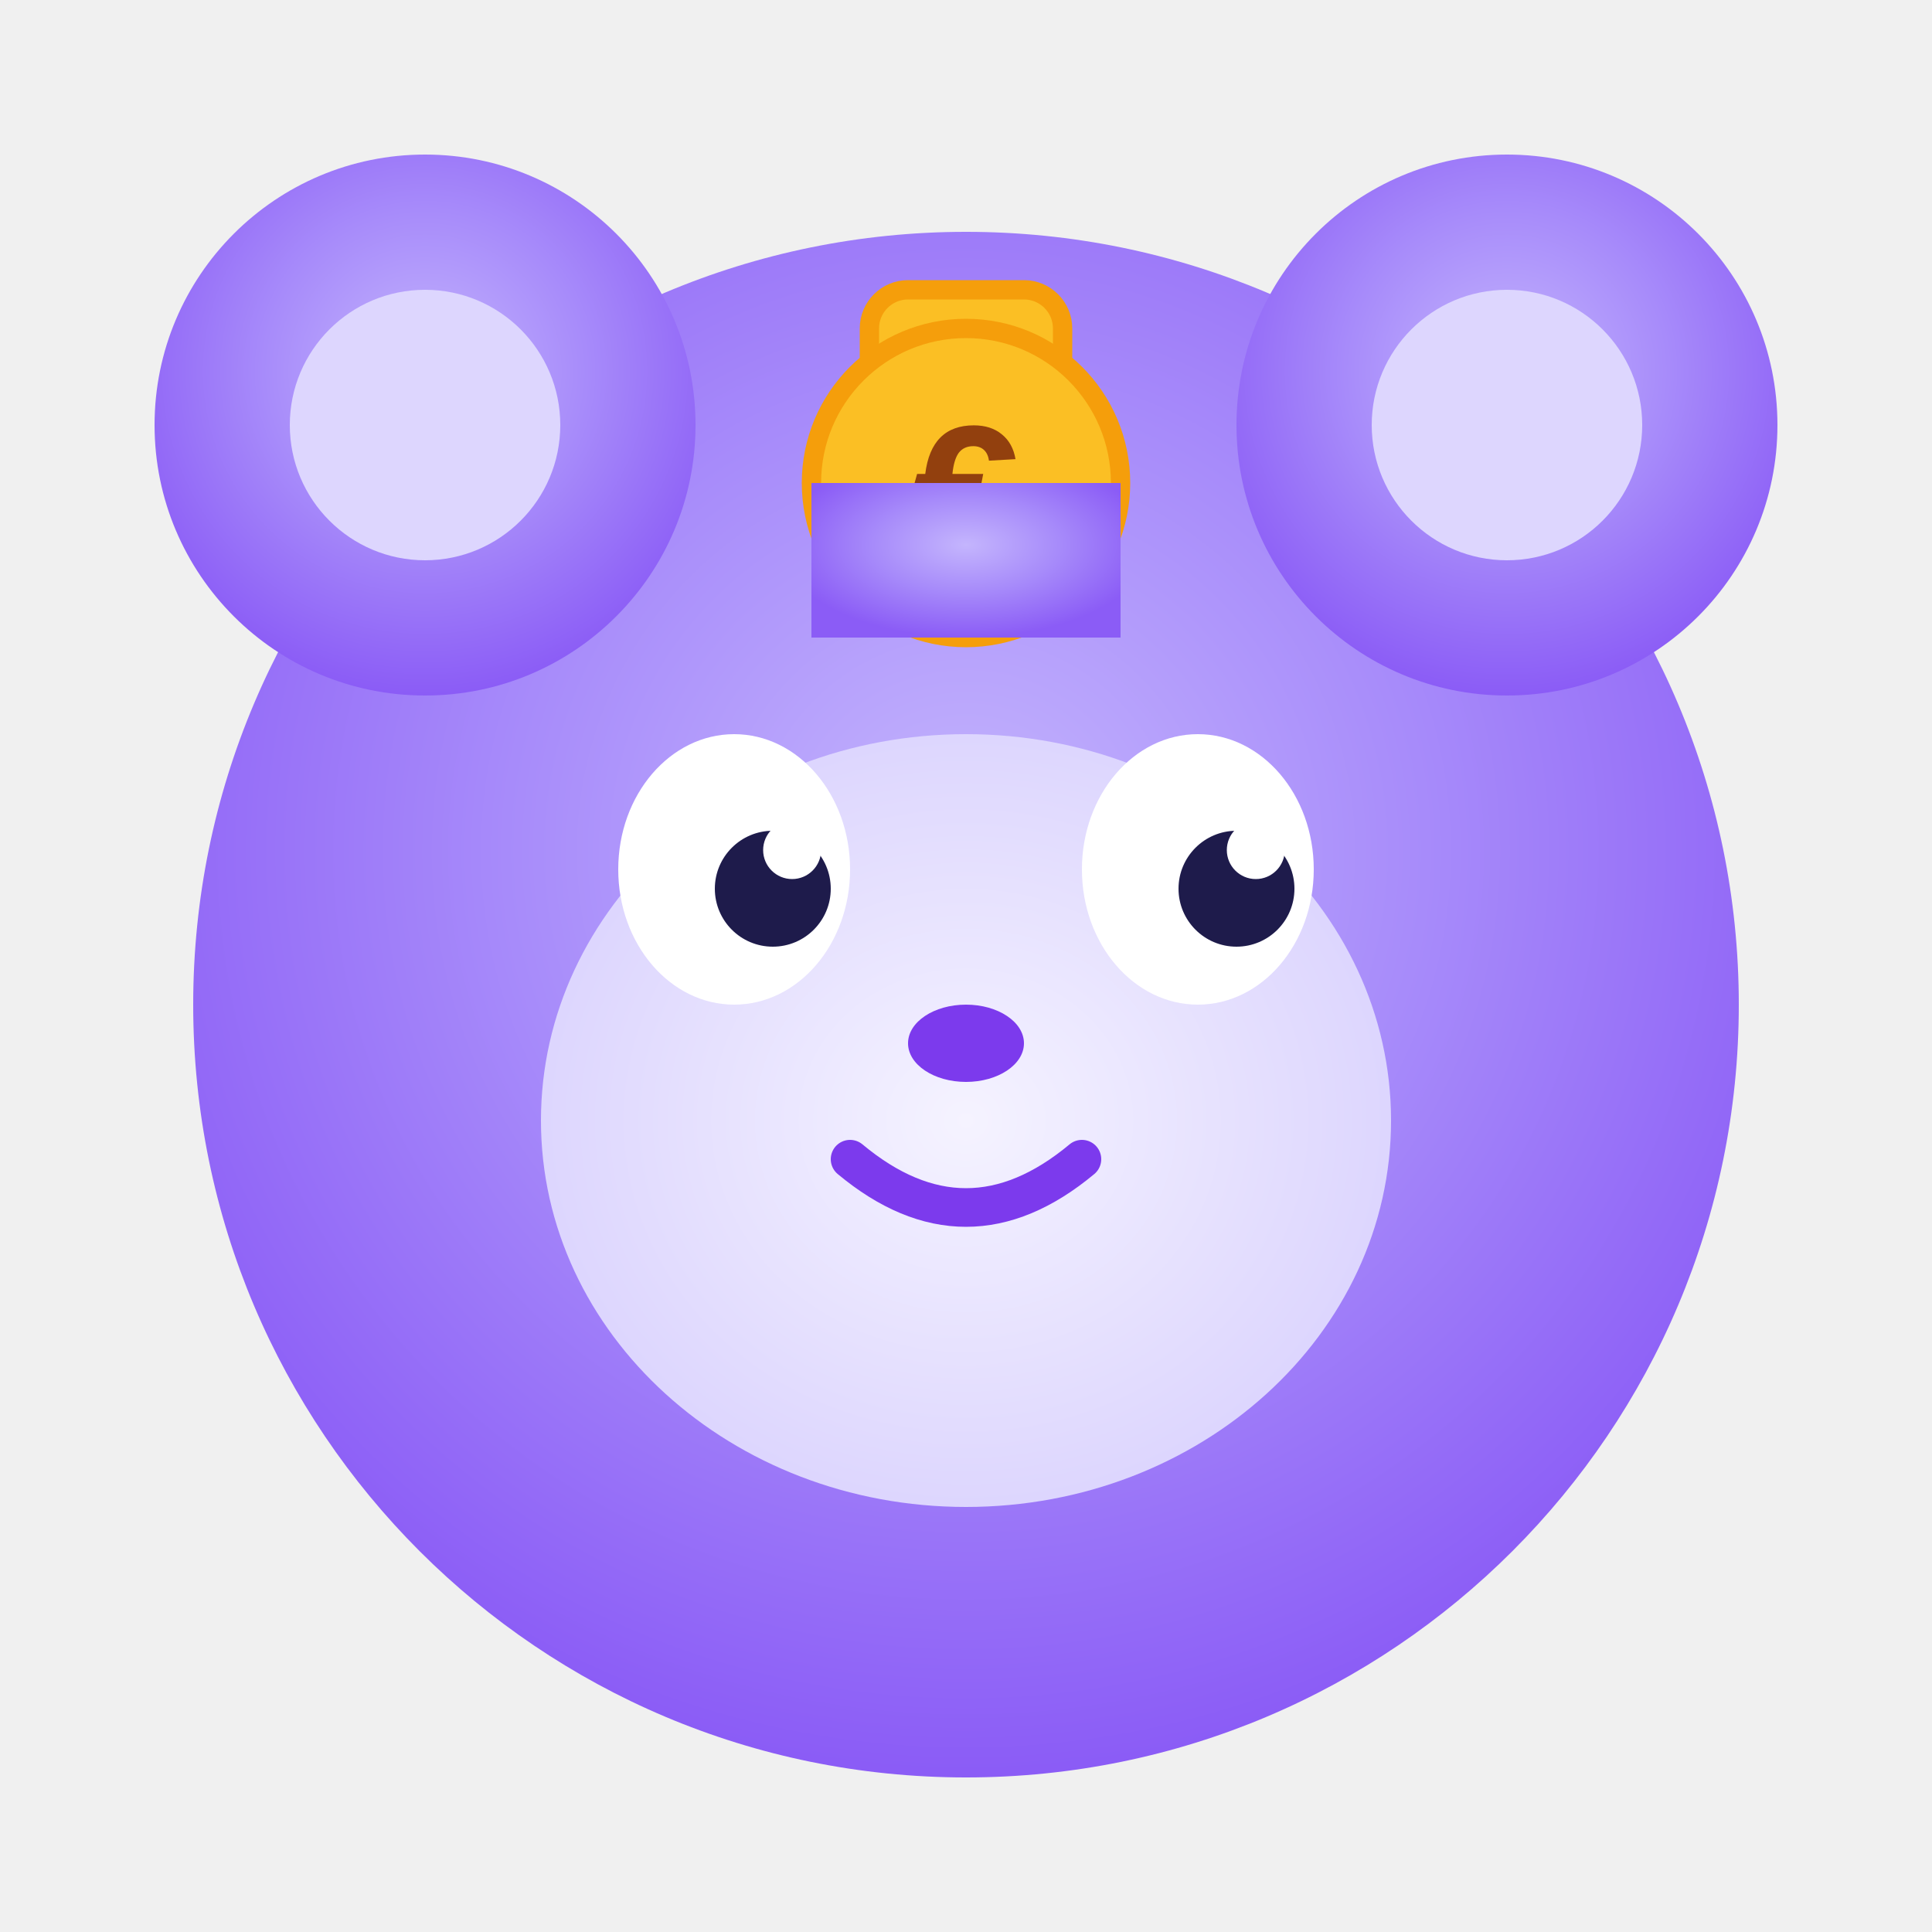
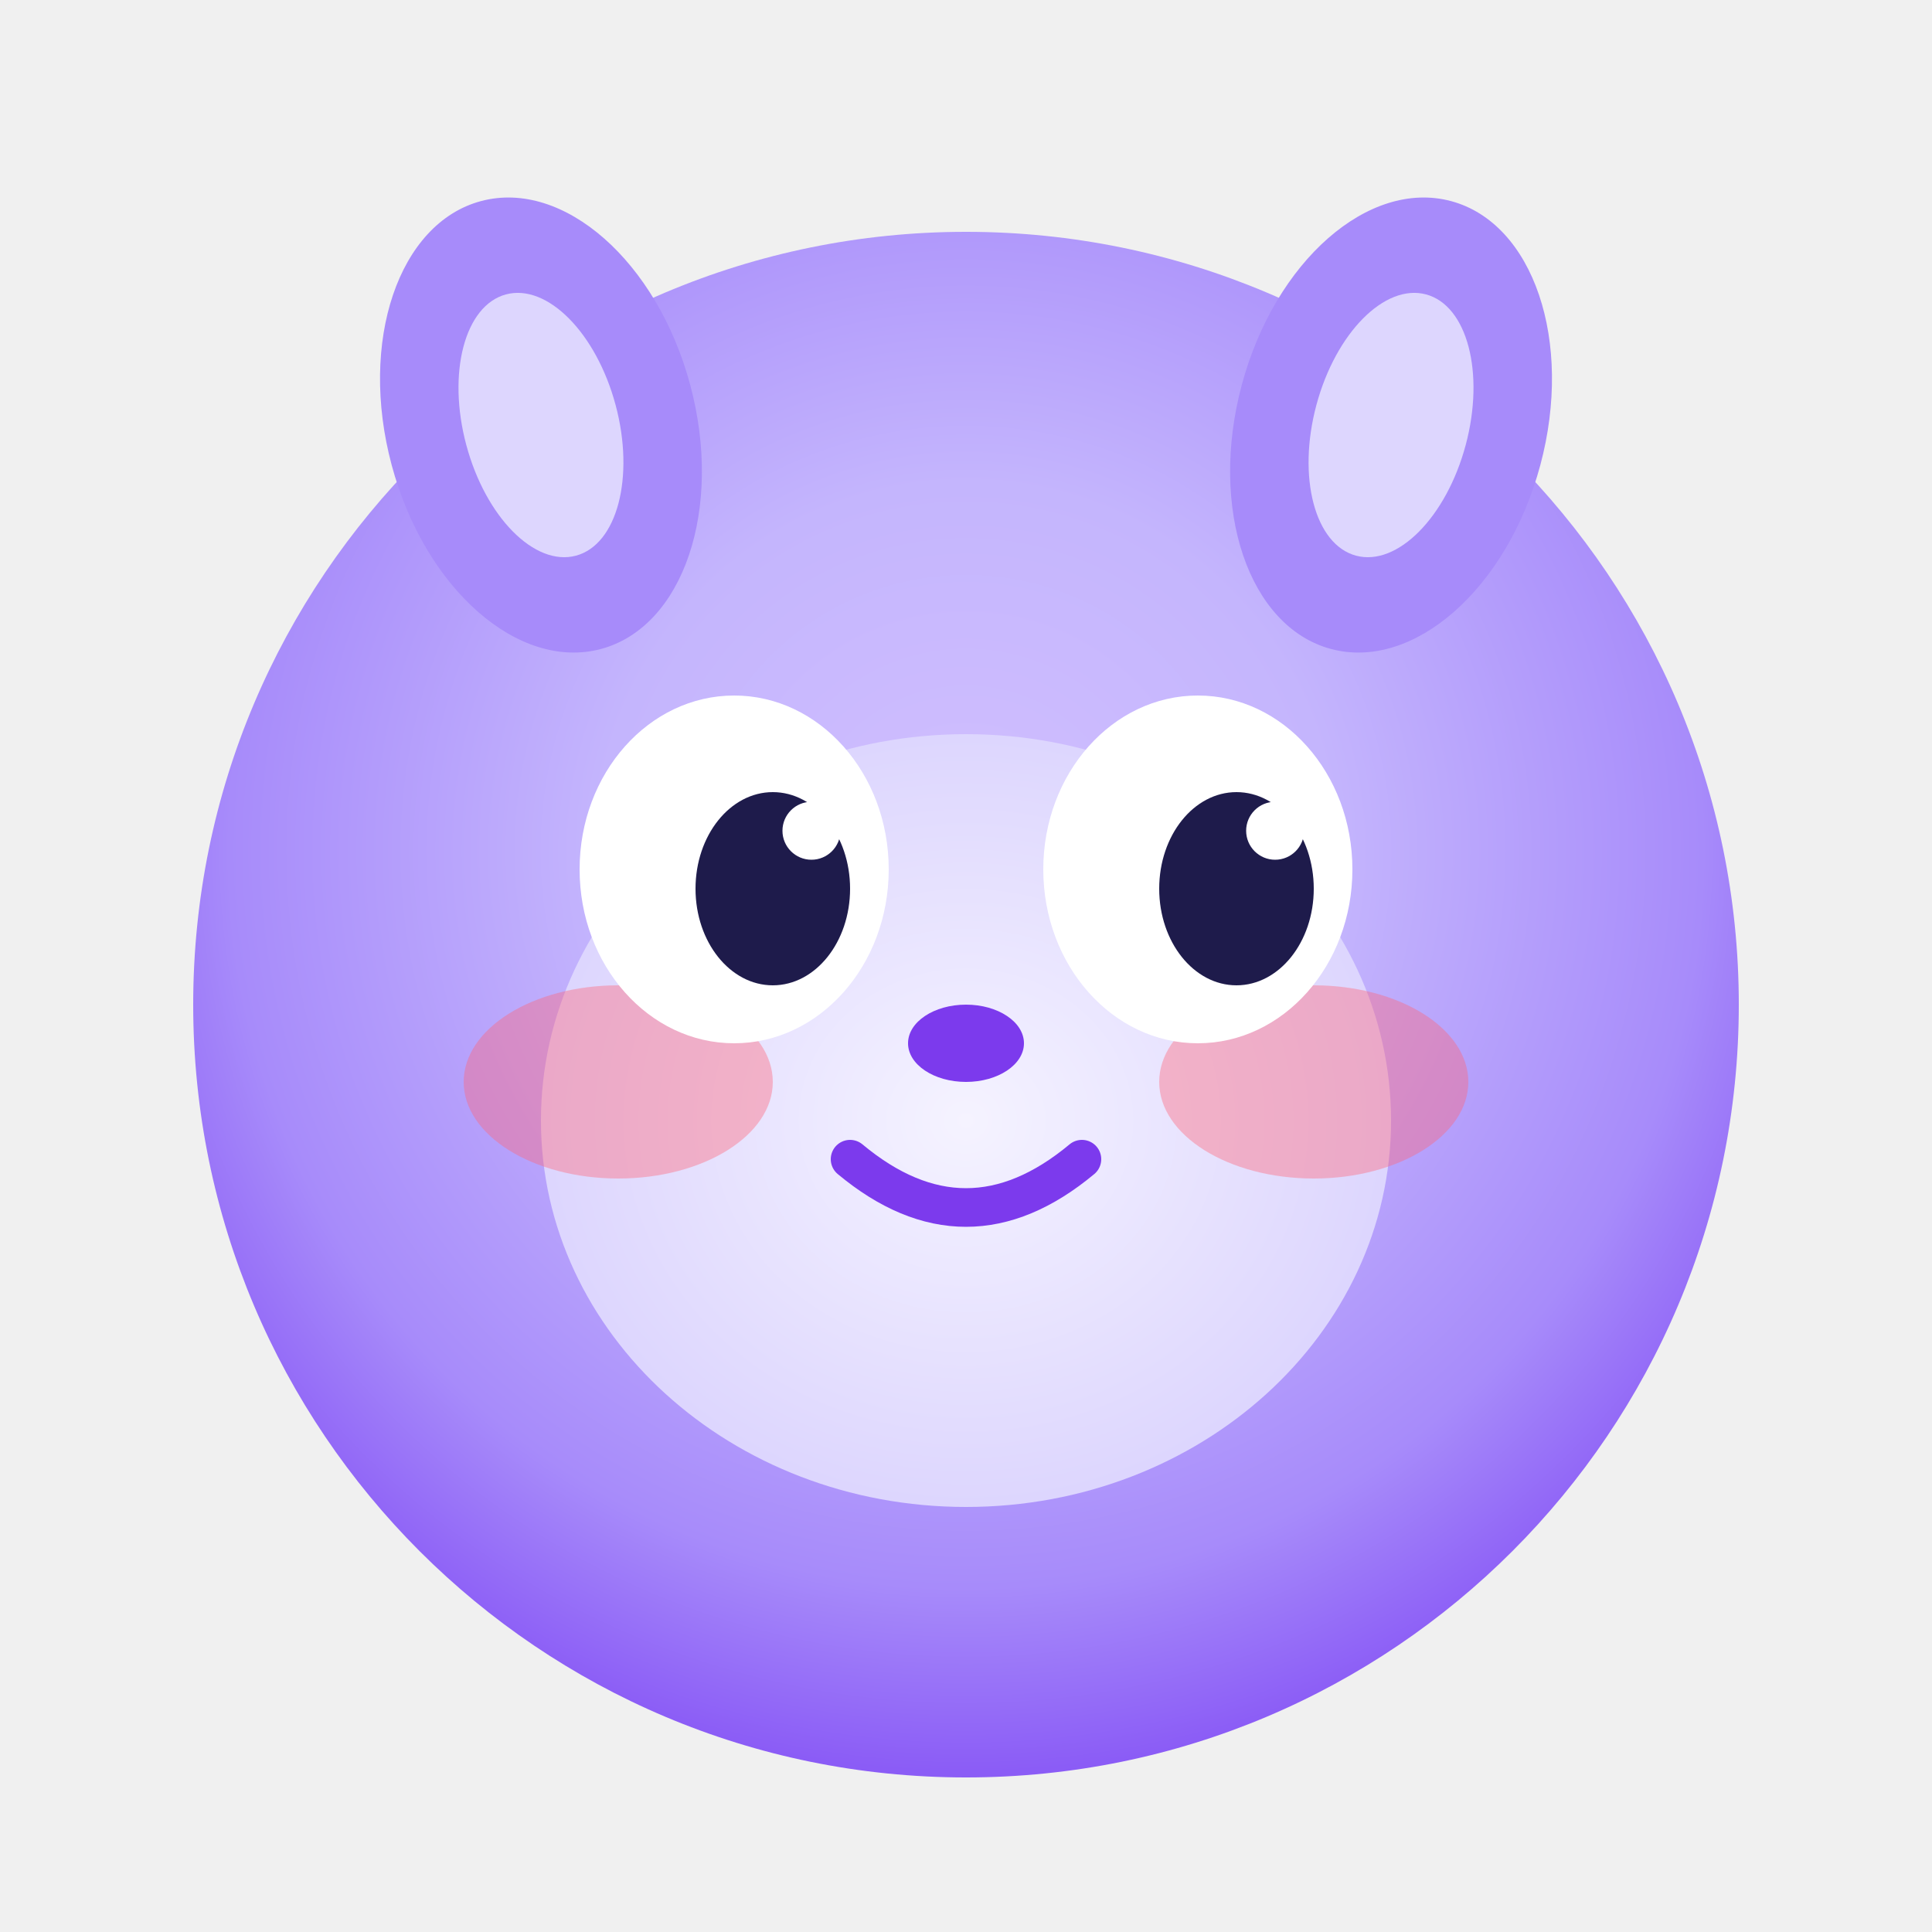
<svg xmlns="http://www.w3.org/2000/svg" viewBox="0 0 100 100">
  <defs>
    <radialGradient id="body" cx="50%" cy="40%" r="60%">
-       <stop offset="0%" stop-color="#C4B5FD" />
-       <stop offset="50%" stop-color="#A78BFA" />
+       <stop offset="0%" stop-color="#D1BFFF" />
+       <stop offset="40%" stop-color="#C4B5FD" />
+       <stop offset="80%" stop-color="#A78BFA" />
      <stop offset="100%" stop-color="#8B5CF6" />
    </radialGradient>
    <radialGradient id="belly" cx="50%" cy="50%" r="50%">
      <stop offset="0%" stop-color="#F5F3FF" />
      <stop offset="100%" stop-color="#DDD6FE" />
    </radialGradient>
  </defs>
  <circle cx="50" cy="52" r="40" fill="url(#body)" />
-   <circle cx="22" cy="22" r="14" fill="url(#body)" />
-   <circle cx="78" cy="22" r="14" fill="url(#body)" />
-   <circle cx="22" cy="22" r="7" fill="#DDD6FE" />
-   <circle cx="78" cy="22" r="7" fill="#DDD6FE" />
+   <ellipse cx="28" cy="22" rx="8" ry="12" transform="rotate(-15 28 22)" fill="#A78BFA" />
+   <ellipse cx="72" cy="22" rx="8" ry="12" transform="rotate(15 72 22)" fill="#A78BFA" />
+   <ellipse cx="28" cy="22" rx="4" ry="7" transform="rotate(-15 28 22)" fill="#DDD6FE" />
+   <ellipse cx="72" cy="22" rx="4" ry="7" transform="rotate(15 72 22)" fill="#DDD6FE" />
  <ellipse cx="50" cy="58" rx="22" ry="20" fill="url(#belly)" />
-   <ellipse cx="38" cy="45" rx="6" ry="7" fill="white" />
-   <ellipse cx="62" cy="45" rx="6" ry="7" fill="white" />
-   <circle cx="40" cy="46" r="3" fill="#1E1B4B" />
-   <circle cx="64" cy="46" r="3" fill="#1E1B4B" />
-   <circle cx="41" cy="44" r="1.5" fill="white" />
-   <circle cx="65" cy="44" r="1.5" fill="white" />
+   <ellipse cx="32" cy="56" rx="8" ry="5" fill="rgba(255, 100, 120, 0.4)" />
+   <ellipse cx="68" cy="56" rx="8" ry="5" fill="rgba(255, 100, 120, 0.4)" />
+   <ellipse cx="38" cy="45" rx="8" ry="9" fill="white" />
+   <ellipse cx="62" cy="45" rx="8" ry="9" fill="white" />
+   <ellipse cx="40" cy="46" rx="4" ry="5" fill="#1E1B4B" />
+   <ellipse cx="64" cy="46" rx="4" ry="5" fill="#1E1B4B" />
+   <circle cx="42" cy="43" r="1.5" fill="white" />
+   <circle cx="66" cy="43" r="1.5" fill="white" />
  <ellipse cx="50" cy="54" rx="3" ry="2" fill="#7C3AED" />
  <path d="M 44 60 Q 50 65, 56 60" fill="none" stroke="#7C3AED" stroke-width="2" stroke-linecap="round" />
-   <rect x="45" y="15" width="10" height="8" rx="2" fill="#FBBF24" stroke="#F59E0B" stroke-width="1" />
-   <rect x="47" y="17" width="6" height="4" rx="1" fill="#92400E" />
-   <circle cx="50" cy="25" r="8" fill="#FBBF24" stroke="#F59E0B" stroke-width="1" />
-   <text x="50" y="29" text-anchor="middle" fill="#92400E" font-size="10" font-weight="bold" font-family="Arial">€</text>
-   <rect x="42" y="25" width="16" height="8" fill="url(#body)" />
</svg>
